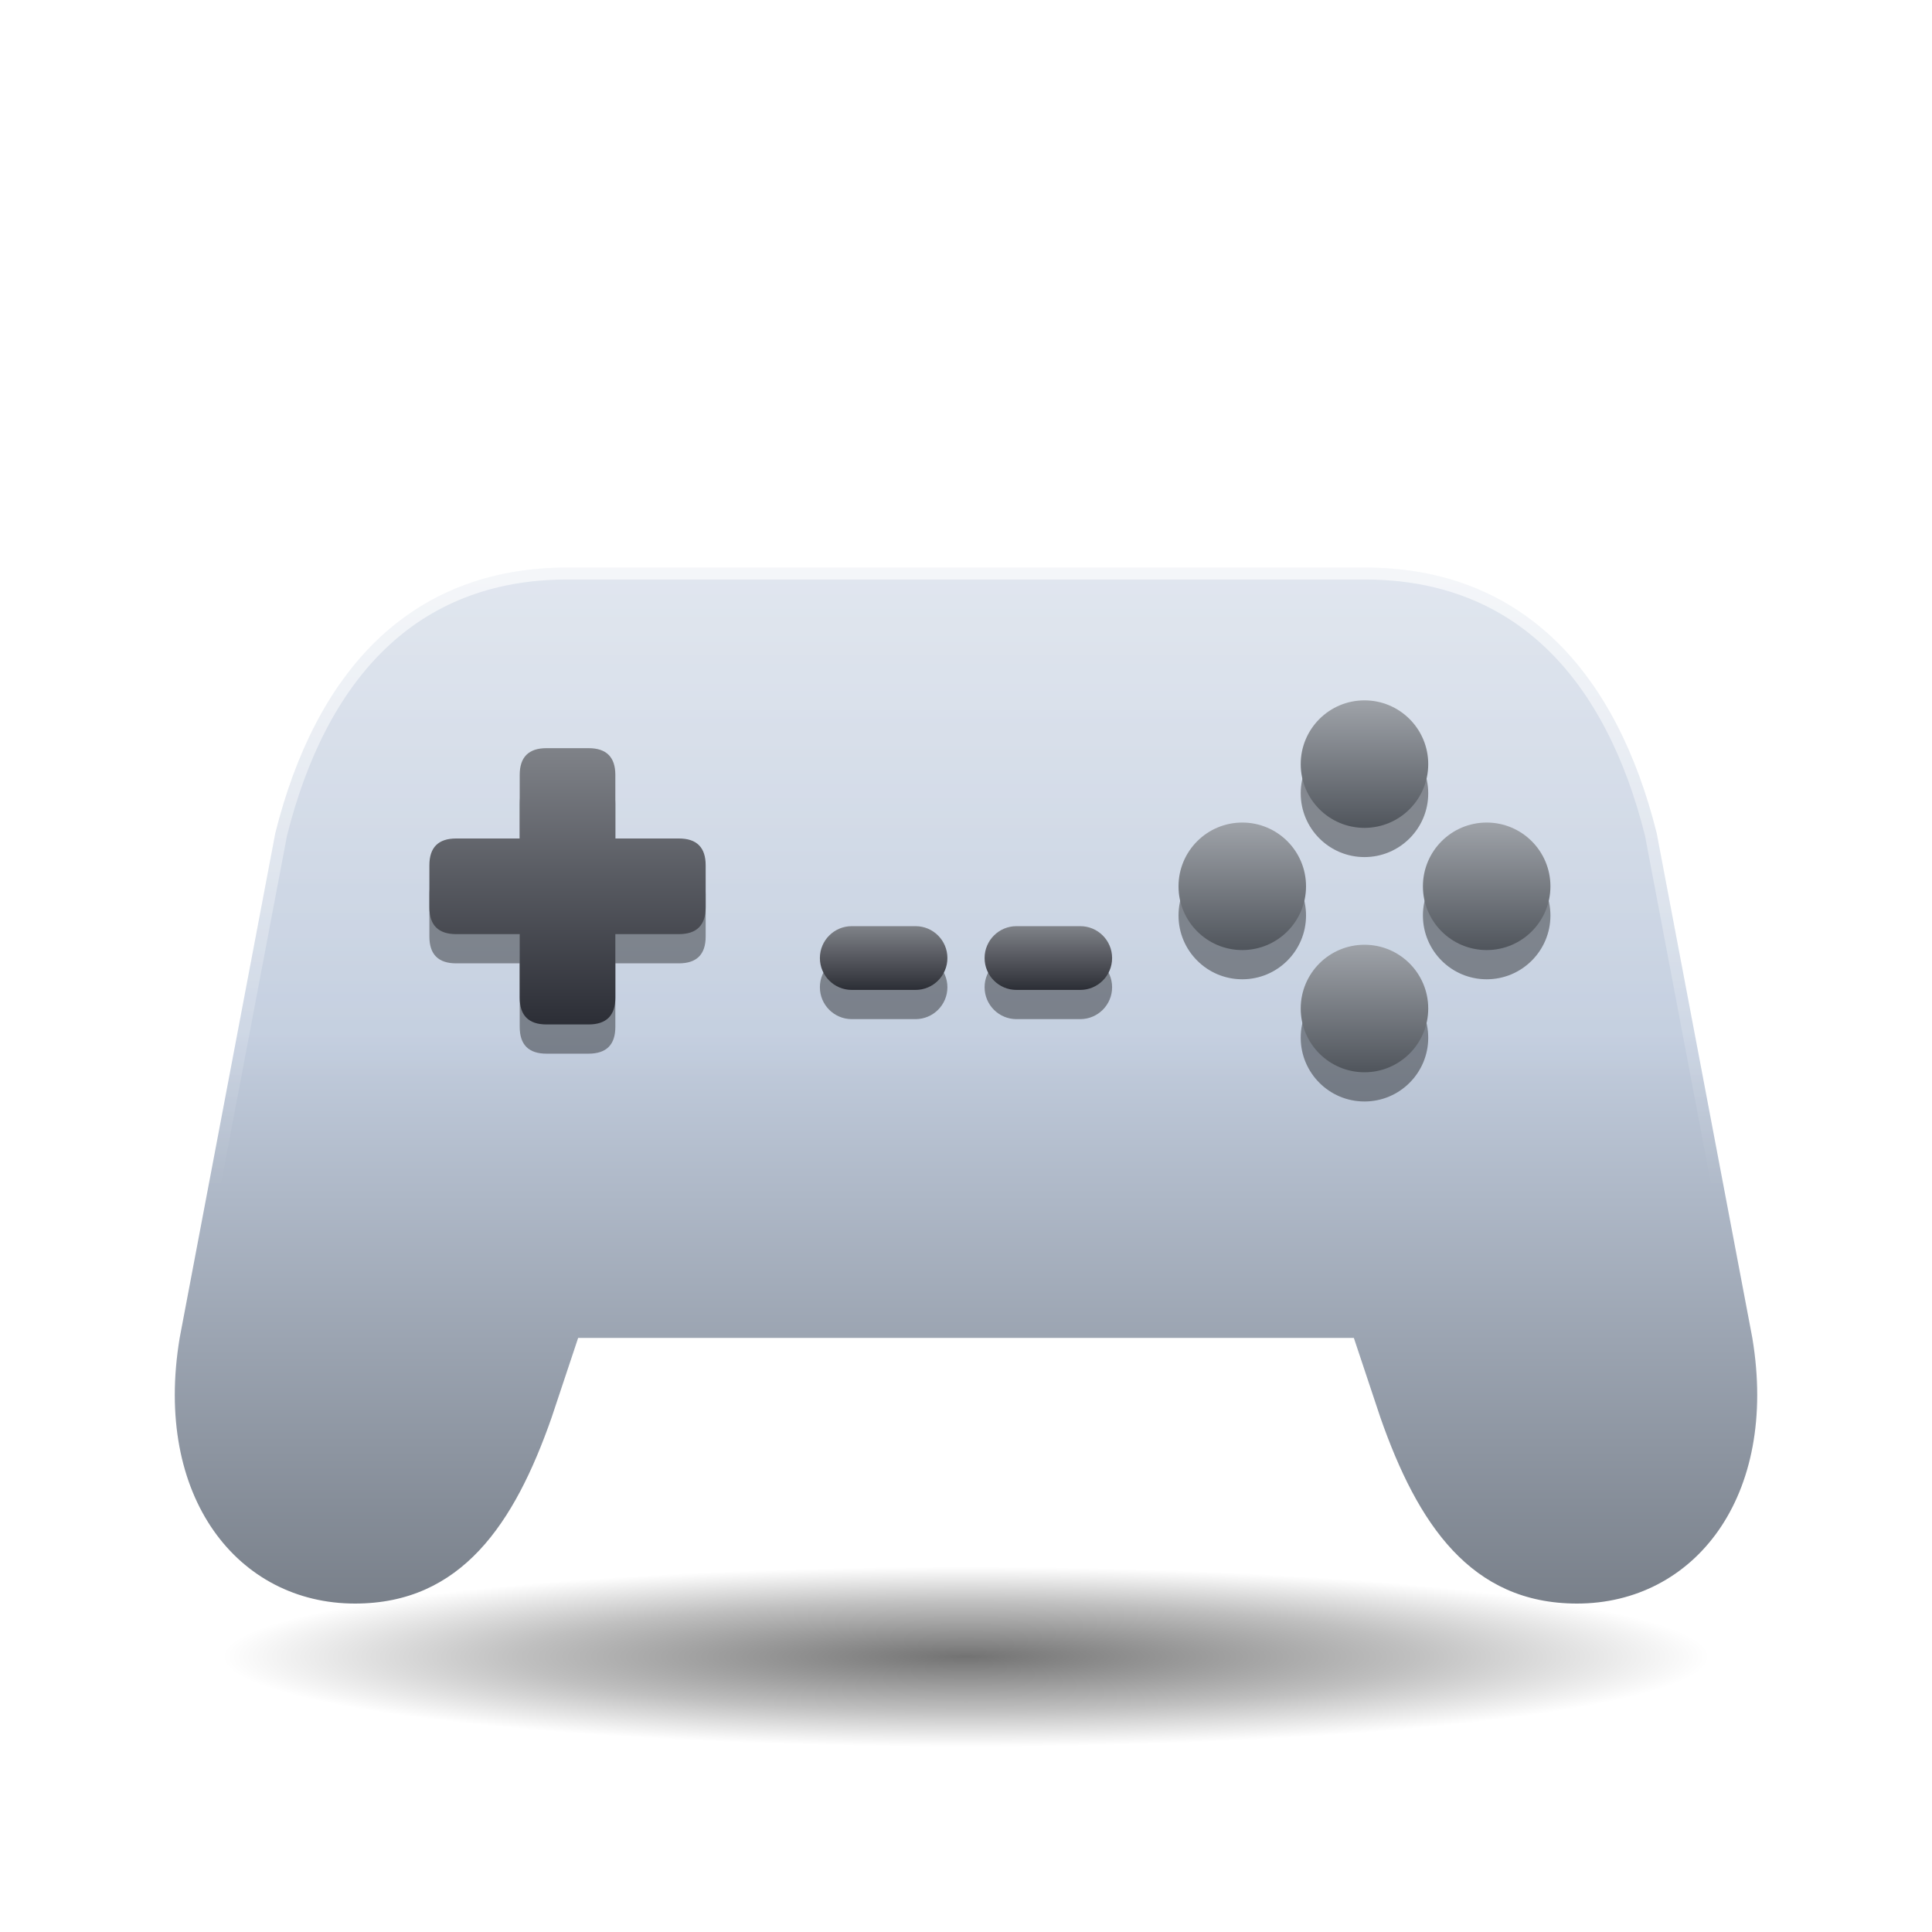
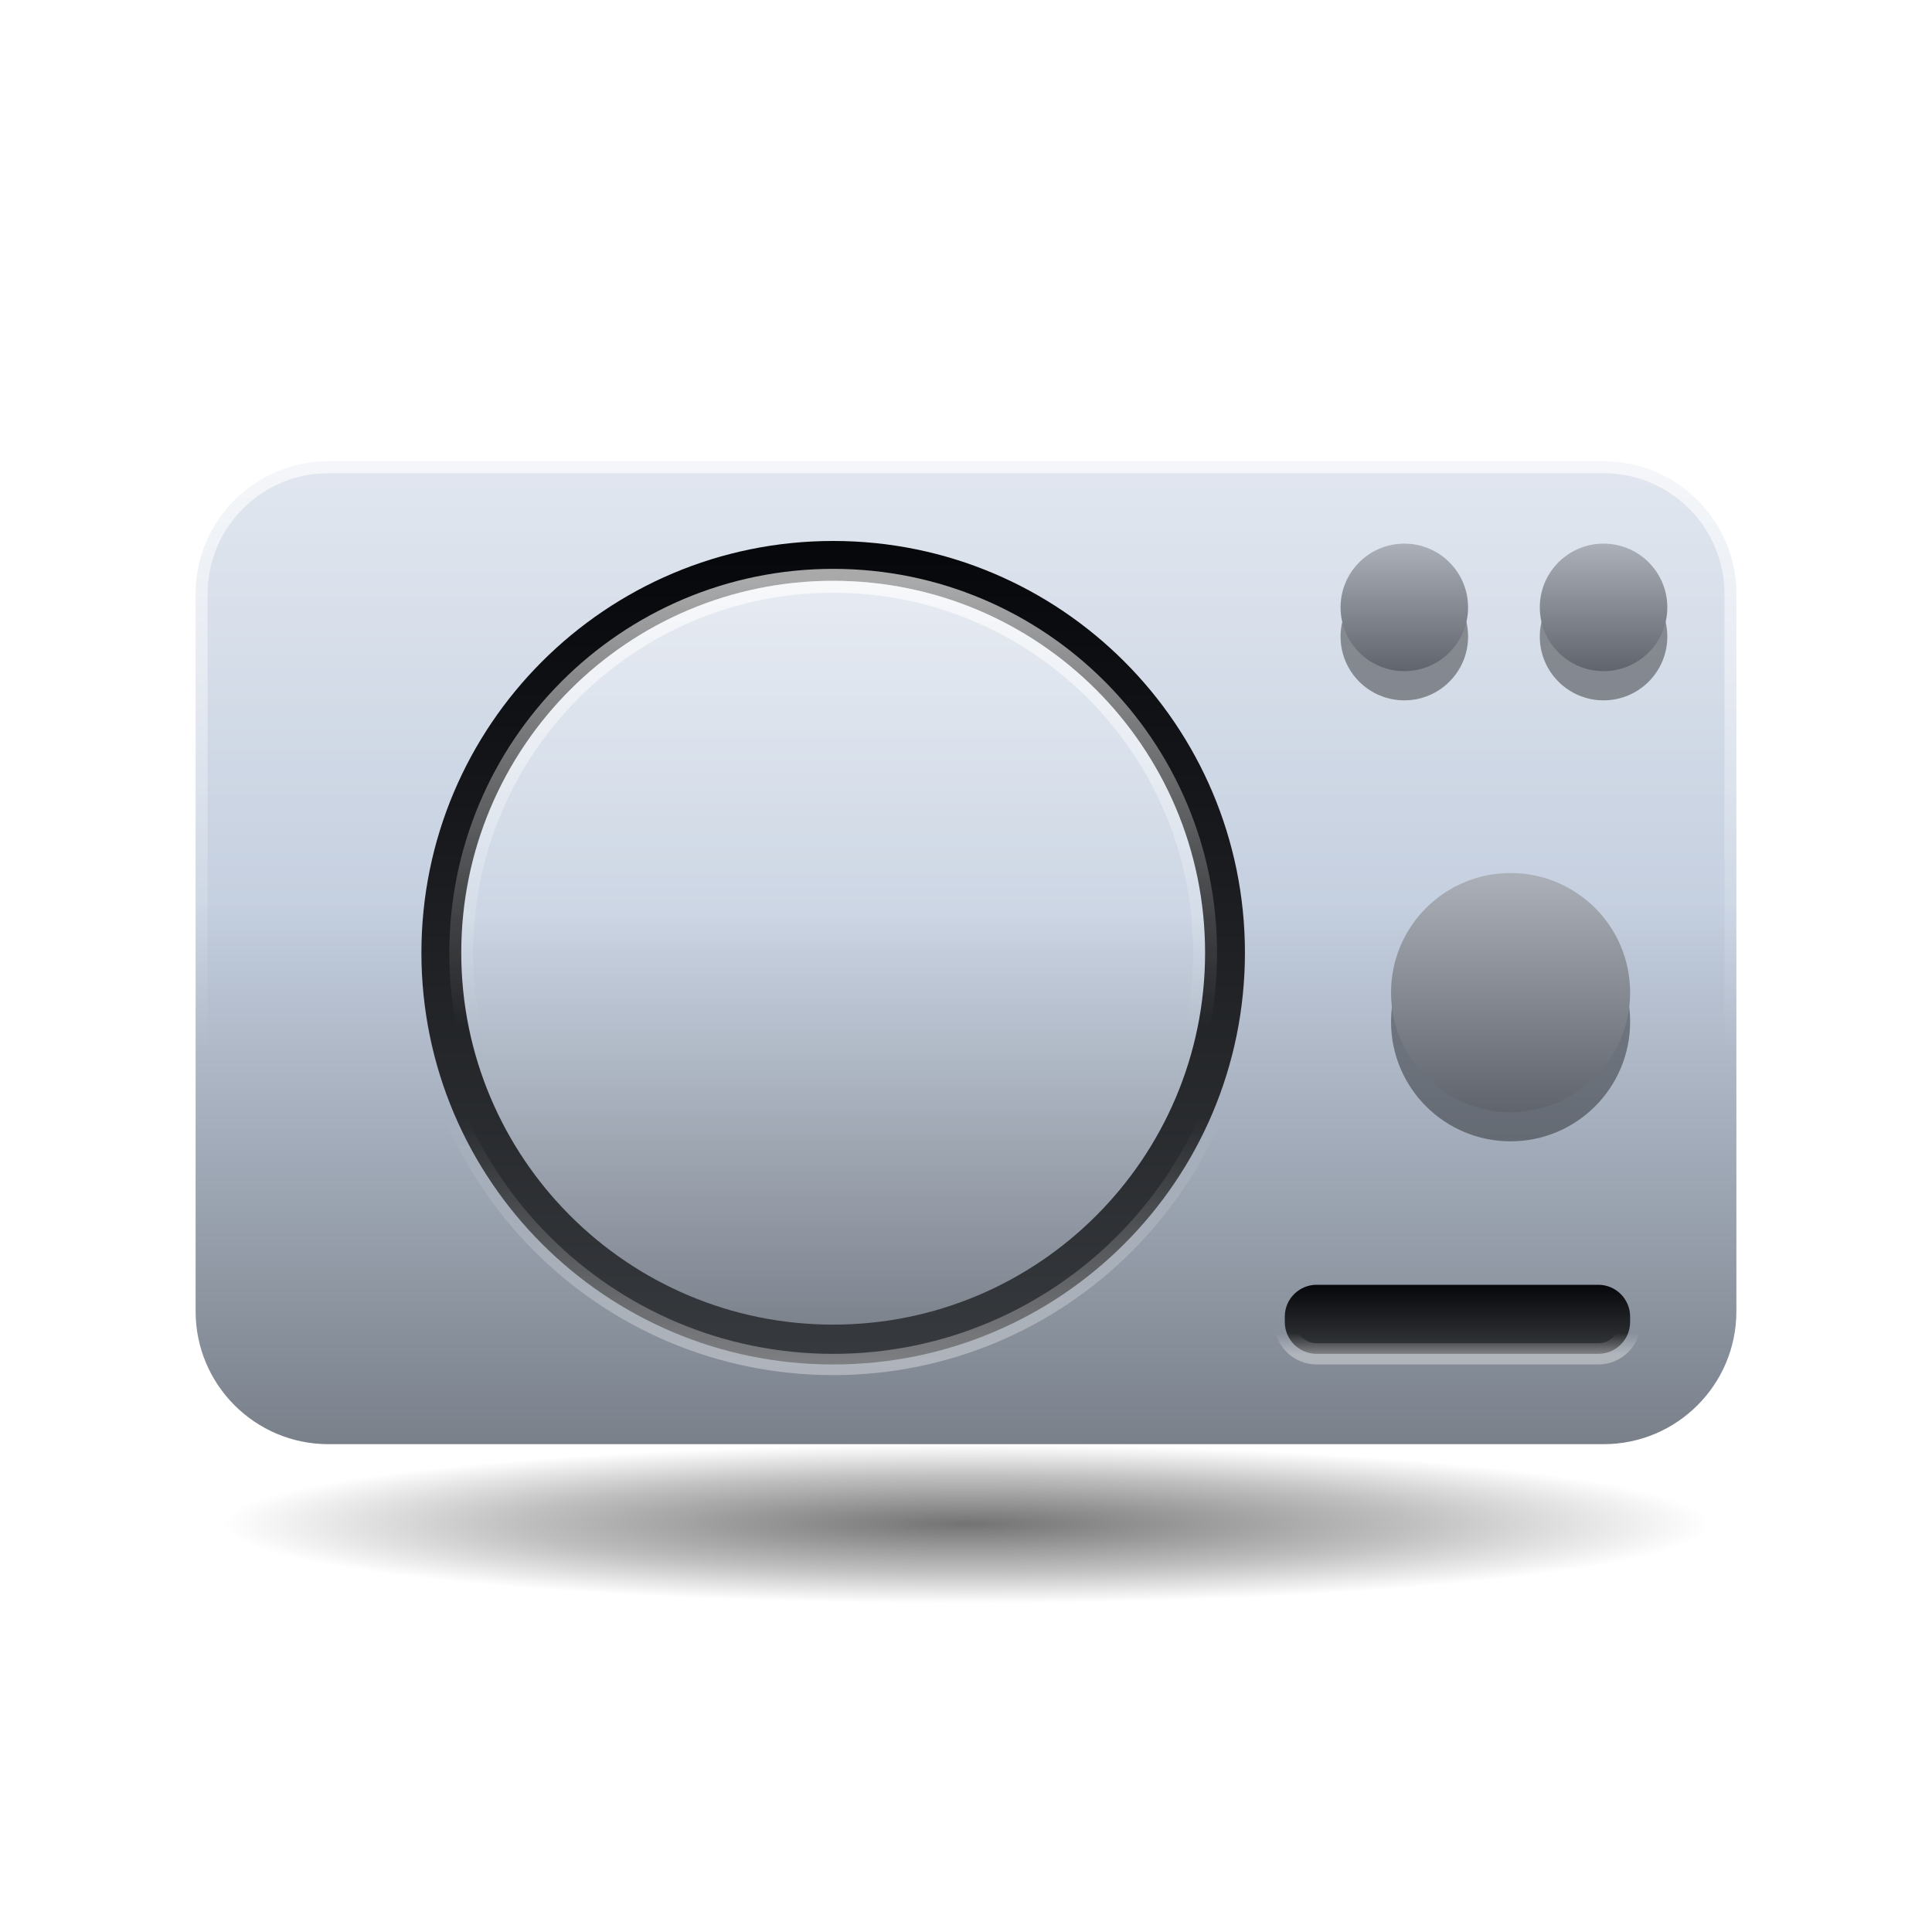
<svg xmlns="http://www.w3.org/2000/svg" width="64" height="64" viewBox="0 0 64 64">
  <defs>
-     <radialGradient id="g0" gradientUnits="userSpaceOnUse" cx="32" cy="58" r="28">
+     <radialGradient id="g0" gradientUnits="userSpaceOnUse" cx="32" cy="53" r="28">
      <stop offset="0" stop-color="#000000" stop-opacity="0.55" />
      <stop offset="0.6" stop-color="#000000" stop-opacity="0.248" />
      <stop offset="1" stop-color="#000000" stop-opacity="0" />
    </radialGradient>
-     <linearGradient id="g1" gradientUnits="userSpaceOnUse" x1="0" y1="17" x2="0" y2="56">
+     <linearGradient id="g1" gradientUnits="userSpaceOnUse" x1="0" y1="13" x2="0" y2="50">
      <stop offset="0" stop-color="#D4DCE8" stop-opacity="1" />
      <stop offset="0.45" stop-color="#C3CEDF" stop-opacity="1" />
      <stop offset="1" stop-color="#79808A" stop-opacity="1" />
    </linearGradient>
-     <linearGradient id="g2" gradientUnits="userSpaceOnUse" x1="0" y1="17" x2="0" y2="36.5">
+     <linearGradient id="g2" gradientUnits="userSpaceOnUse" x1="0" y1="13" x2="0" y2="31.5">
      <stop offset="0" stop-color="#FFFFFF" stop-opacity="0.3" />
      <stop offset="1" stop-color="#FFFFFF" stop-opacity="0" />
    </linearGradient>
-     <linearGradient id="g3" gradientUnits="userSpaceOnUse" x1="0" y1="17" x2="0" y2="40.4">
+     <linearGradient id="g3" gradientUnits="userSpaceOnUse" x1="0" y1="13" x2="0" y2="35.2">
      <stop offset="0" stop-color="#FFFFFF" stop-opacity="0.65" />
      <stop offset="1" stop-color="#FFFFFF" stop-opacity="0" />
    </linearGradient>
-     <linearGradient id="g4" gradientUnits="userSpaceOnUse" x1="0" y1="23.8" x2="0" y2="34.2">
-       <stop offset="0" stop-color="#7F8288" stop-opacity="1" />
-       <stop offset="1" stop-color="#2C2E36" stop-opacity="1" />
+     <linearGradient id="g4" gradientUnits="userSpaceOnUse" x1="0" y1="16" x2="0" y2="47">
+       <stop offset="0" stop-color="#06070A" stop-opacity="1" />
+       <stop offset="1" stop-color="#373A3E" stop-opacity="1" />
    </linearGradient>
-     <linearGradient id="g5" gradientUnits="userSpaceOnUse" x1="0" y1="22" x2="0" y2="26.8">
-       <stop offset="0" stop-color="#9FA3A9" stop-opacity="1" />
-       <stop offset="1" stop-color="#50555C" stop-opacity="1" />
+     <linearGradient id="g5" gradientUnits="userSpaceOnUse" x1="0" y1="16" x2="0" y2="47">
+       <stop offset="0" stop-color="#FFFFFF" stop-opacity="0" />
+       <stop offset="0.7" stop-color="#FFFFFF" stop-opacity="0" />
+       <stop offset="1" stop-color="#FFFFFF" stop-opacity="0.35" />
    </linearGradient>
-     <linearGradient id="g6" gradientUnits="userSpaceOnUse" x1="0" y1="26.6" x2="0" y2="31.4">
-       <stop offset="0" stop-color="#9FA3A9" stop-opacity="1" />
-       <stop offset="1" stop-color="#50555C" stop-opacity="1" />
+     <linearGradient id="g6" gradientUnits="userSpaceOnUse" x1="0" y1="17.5" x2="0" y2="45.5">
+       <stop offset="0" stop-color="#D9E0EB" stop-opacity="1" />
+       <stop offset="0.45" stop-color="#CAD4E3" stop-opacity="1" />
+       <stop offset="1" stop-color="#7D838D" stop-opacity="1" />
    </linearGradient>
-     <linearGradient id="g7" gradientUnits="userSpaceOnUse" x1="0" y1="31.2" x2="0" y2="36">
-       <stop offset="0" stop-color="#9FA3A9" stop-opacity="1" />
-       <stop offset="1" stop-color="#50555C" stop-opacity="1" />
+     <linearGradient id="g7" gradientUnits="userSpaceOnUse" x1="0" y1="17.5" x2="0" y2="31.5">
+       <stop offset="0" stop-color="#FFFFFF" stop-opacity="0.35" />
+       <stop offset="1" stop-color="#FFFFFF" stop-opacity="0" />
    </linearGradient>
-     <linearGradient id="g8" gradientUnits="userSpaceOnUse" x1="0" y1="26.6" x2="0" y2="31.4">
-       <stop offset="0" stop-color="#9FA3A9" stop-opacity="1" />
-       <stop offset="1" stop-color="#50555C" stop-opacity="1" />
+     <linearGradient id="g8" gradientUnits="userSpaceOnUse" x1="0" y1="17.5" x2="0" y2="34.3">
+       <stop offset="0" stop-color="#FFFFFF" stop-opacity="0.65" />
+       <stop offset="1" stop-color="#FFFFFF" stop-opacity="0" />
    </linearGradient>
-     <linearGradient id="g9" gradientUnits="userSpaceOnUse" x1="0" y1="30.5" x2="0" y2="32.9">
-       <stop offset="0" stop-color="#7F8288" stop-opacity="1" />
-       <stop offset="1" stop-color="#2C2E36" stop-opacity="1" />
+     <linearGradient id="g9" gradientUnits="userSpaceOnUse" x1="0" y1="28.5" x2="0" y2="37.5">
+       <stop offset="0" stop-color="#ACB0B8" stop-opacity="1" />
+       <stop offset="1" stop-color="#5F646D" stop-opacity="1" />
    </linearGradient>
-     <linearGradient id="g10" gradientUnits="userSpaceOnUse" x1="0" y1="30.5" x2="0" y2="32.9">
-       <stop offset="0" stop-color="#7F8288" stop-opacity="1" />
-       <stop offset="1" stop-color="#2C2E36" stop-opacity="1" />
+     <linearGradient id="g10" gradientUnits="userSpaceOnUse" x1="0" y1="16.1" x2="0" y2="20.9">
+       <stop offset="0" stop-color="#ACB0B8" stop-opacity="1" />
+       <stop offset="1" stop-color="#5F646D" stop-opacity="1" />
+     </linearGradient>
+     <linearGradient id="g11" gradientUnits="userSpaceOnUse" x1="0" y1="16.1" x2="0" y2="20.9">
+       <stop offset="0" stop-color="#ACB0B8" stop-opacity="1" />
+       <stop offset="1" stop-color="#5F646D" stop-opacity="1" />
+     </linearGradient>
+     <linearGradient id="g12" gradientUnits="userSpaceOnUse" x1="0" y1="44" x2="0" y2="46.6">
+       <stop offset="0" stop-color="#06070A" stop-opacity="1" />
+       <stop offset="1" stop-color="#373A3E" stop-opacity="1" />
+     </linearGradient>
+     <linearGradient id="g13" gradientUnits="userSpaceOnUse" x1="0" y1="44" x2="0" y2="46.6">
+       <stop offset="0" stop-color="#FFFFFF" stop-opacity="0" />
+       <stop offset="0.7" stop-color="#FFFFFF" stop-opacity="0" />
+       <stop offset="1" stop-color="#FFFFFF" stop-opacity="0.35" />
    </linearGradient>
  </defs>
  <g transform="translate(32 32) scale(0.88 0.88) translate(-32 -32)">
-     <g transform="translate(32 58) scale(1 0.121) translate(-32 -58)">
-       <path d="M4,58A28,28 0 1 1 60,58A28,28 0 1 1 4,58Z" fill="url(#g0)" />
+     <g transform="translate(32 53) scale(1 0.107) translate(-32 -53)">
+       <path d="M4,53A28,28 0 1 1 60,53A28,28 0 1 1 4,53Z" fill="url(#g0)" />
    </g>
-     <path d="M17,17 H47 C53,17 56.5,21 58,27 L61.6,46 C62.6,52 59.4,56 55,56 C51,56 49,53 47.6,49 L46.6,46 H17.4 L16.4,49 C15,53 13,56 9,56 C4.6,56 1.4,52 2.4,46 L6,27 C7.5,21 11,17 17,17 Z" fill="url(#g1)" />
-     <path d="M17,17 H47 C53,17 56.5,21 58,27 L61.6,46 C62.6,52 59.4,56 55,56 C51,56 49,53 47.6,49 L46.6,46 H17.4 L16.4,49 C15,53 13,56 9,56 C4.6,56 1.4,52 2.4,46 L6,27 C7.5,21 11,17 17,17 Z" fill="url(#g2)" />
-     <path d="M17,17 H47 C53,17 56.5,21 58,27 L61.6,46 C62.6,52 59.4,56 55,56 C51,56 49,53 47.6,49 L46.6,46 H17.4 L16.4,49 C15,53 13,56 9,56 C4.6,56 1.4,52 2.4,46 L6,27 C7.5,21 11,17 17,17 Z" fill="none" stroke="url(#g3)" stroke-width="0.9" stroke-linecap="round" stroke-linejoin="round" />
-     <path d="M15.2,25.908Q15.2,24.9 16.208,24.9L17.792,24.9Q18.8,24.9 18.8,25.908L18.8,28.3L21.192,28.3Q22.2,28.3 22.2,29.308L22.2,30.892Q22.2,31.9 21.192,31.9L18.8,31.9L18.8,34.292Q18.8,35.3 17.792,35.3L16.208,35.3Q15.2,35.3 15.2,34.292L15.2,31.9L12.808,31.9Q11.8,31.9 11.8,30.892L11.8,29.308Q11.8,28.3 12.808,28.3L15.2,28.3Z" fill="#000000" fill-opacity="0.38" />
-     <path d="M15.2,24.808 Q15.2,23.8 16.208,23.8 H17.792 Q18.8,23.8 18.8,24.808 V27.2 H21.192 Q22.2,27.2 22.2,28.208 V29.792 Q22.2,30.8 21.192,30.8 H18.8 V33.192 Q18.8,34.2 17.792,34.2 H16.208 Q15.2,34.2 15.2,33.192 V30.8 H12.808 Q11.8,30.8 11.8,29.792 V28.208 Q11.8,27.2 12.808,27.2 H15.2 Z" fill="url(#g4)" />
-     <path d="M44.6,25.5A2.4,2.4 0 1 1 49.4,25.5A2.4,2.4 0 1 1 44.6,25.5Z" fill="#000000" fill-opacity="0.38" />
-     <path d="M44.6,24.4A2.4,2.4 0 1 1 49.4,24.4A2.4,2.4 0 1 1 44.6,24.4Z" fill="url(#g5)" />
-     <path d="M49.2,30.1A2.4,2.4 0 1 1 54,30.1A2.4,2.4 0 1 1 49.2,30.1Z" fill="#000000" fill-opacity="0.38" />
-     <path d="M49.2,29A2.4,2.4 0 1 1 54,29A2.4,2.4 0 1 1 49.2,29Z" fill="url(#g6)" />
-     <path d="M44.6,34.7A2.4,2.4 0 1 1 49.4,34.7A2.4,2.4 0 1 1 44.6,34.7Z" fill="#000000" fill-opacity="0.38" />
-     <path d="M44.6,33.6A2.4,2.4 0 1 1 49.4,33.6A2.4,2.4 0 1 1 44.6,33.6Z" fill="url(#g7)" />
-     <path d="M40,30.1A2.4,2.4 0 1 1 44.8,30.1A2.4,2.4 0 1 1 40,30.1Z" fill="#000000" fill-opacity="0.38" />
-     <path d="M40,29A2.4,2.4 0 1 1 44.8,29A2.4,2.4 0 1 1 40,29Z" fill="url(#g8)" />
-     <path d="M27.7,31.6L30.1,31.6A1.2,1.2 0 0 1 31.3,32.8L31.3,32.8A1.2,1.2 0 0 1 30.1,34L27.7,34A1.2,1.2 0 0 1 26.5,32.8L26.5,32.8A1.2,1.2 0 0 1 27.7,31.6Z" fill="#000000" fill-opacity="0.38" />
-     <path d="M27.7,30.5H30.1A1.2,1.2 0 0 1 31.3,31.7V31.7A1.2,1.2 0 0 1 30.1,32.9H27.7A1.2,1.2 0 0 1 26.5,31.7V31.7A1.2,1.2 0 0 1 27.7,30.5Z" fill="url(#g9)" />
-     <path d="M33.9,31.6L36.3,31.6A1.2,1.2 0 0 1 37.5,32.8L37.5,32.8A1.2,1.2 0 0 1 36.3,34L33.9,34A1.2,1.2 0 0 1 32.7,32.8L32.7,32.8A1.2,1.2 0 0 1 33.9,31.6Z" fill="#000000" fill-opacity="0.38" />
-     <path d="M33.9,30.5H36.3A1.2,1.2 0 0 1 37.5,31.7V31.7A1.2,1.2 0 0 1 36.3,32.9H33.9A1.2,1.2 0 0 1 32.7,31.7V31.7A1.2,1.2 0 0 1 33.9,30.5Z" fill="url(#g10)" />
+     <path d="M8,13H56A5,5 0 0 1 61,18V45A5,5 0 0 1 56,50H8A5,5 0 0 1 3,45V18A5,5 0 0 1 8,13Z" fill="url(#g1)" />
+     <path d="M8,13H56A5,5 0 0 1 61,18V45A5,5 0 0 1 56,50H8A5,5 0 0 1 3,45V18A5,5 0 0 1 8,13Z" fill="url(#g2)" />
+     <path d="M8,13H56A5,5 0 0 1 61,18V45A5,5 0 0 1 56,50H8A5,5 0 0 1 3,45V18A5,5 0 0 1 8,13Z" fill="none" stroke="url(#g3)" stroke-width="0.9" stroke-linecap="round" stroke-linejoin="round" />
+     <path d="M11.5,31.5A15.5,15.5 0 1 1 42.5,31.5A15.5,15.5 0 1 1 11.5,31.5Z" fill="url(#g4)" />
+     <path d="M11.5,31.5A15.5,15.5 0 1 1 42.5,31.5A15.5,15.5 0 1 1 11.5,31.5Z" fill="none" stroke="url(#g5)" stroke-width="0.8" stroke-linecap="round" stroke-linejoin="round" />
+     <path d="M13,31.5A14,14 0 1 1 41,31.5A14,14 0 1 1 13,31.5Z" fill="url(#g6)" />
+     <path d="M13,31.5A14,14 0 1 1 41,31.5A14,14 0 1 1 13,31.5Z" fill="url(#g7)" />
+     <path d="M13,31.5A14,14 0 1 1 41,31.5A14,14 0 1 1 13,31.5Z" fill="none" stroke="url(#g8)" stroke-width="0.9" stroke-linecap="round" stroke-linejoin="round" />
+     <path d="M48,34.1A4.5,4.5 0 1 1 57,34.1A4.5,4.5 0 1 1 48,34.1Z" fill="#000000" fill-opacity="0.38" />
+     <path d="M48,33A4.5,4.5 0 1 1 57,33A4.5,4.5 0 1 1 48,33Z" fill="url(#g9)" />
+     <path d="M46.1,19.6A2.4,2.4 0 1 1 50.9,19.6A2.4,2.4 0 1 1 46.1,19.6Z" fill="#000000" fill-opacity="0.38" />
+     <path d="M46.1,18.5A2.4,2.4 0 1 1 50.9,18.5A2.4,2.4 0 1 1 46.1,18.5Z" fill="url(#g10)" />
+     <path d="M53.6,19.6A2.4,2.4 0 1 1 58.4,19.6A2.4,2.4 0 1 1 53.6,19.6Z" fill="#000000" fill-opacity="0.38" />
+     <path d="M53.6,18.5A2.4,2.4 0 1 1 58.4,18.5A2.4,2.4 0 1 1 53.6,18.5Z" fill="url(#g11)" />
+     <path d="M45.2,44H55.8A1.2,1.2 0 0 1 57,45.2V45.4A1.2,1.2 0 0 1 55.8,46.6H45.2A1.2,1.2 0 0 1 44,45.4V45.2A1.2,1.2 0 0 1 45.2,44Z" fill="url(#g12)" />
+     <path d="M45.2,44H55.8A1.2,1.2 0 0 1 57,45.2V45.4A1.2,1.2 0 0 1 55.8,46.6H45.2A1.2,1.2 0 0 1 44,45.4V45.2A1.2,1.2 0 0 1 45.2,44Z" fill="none" stroke="url(#g13)" stroke-width="0.8" stroke-linecap="round" stroke-linejoin="round" />
  </g>
</svg>
